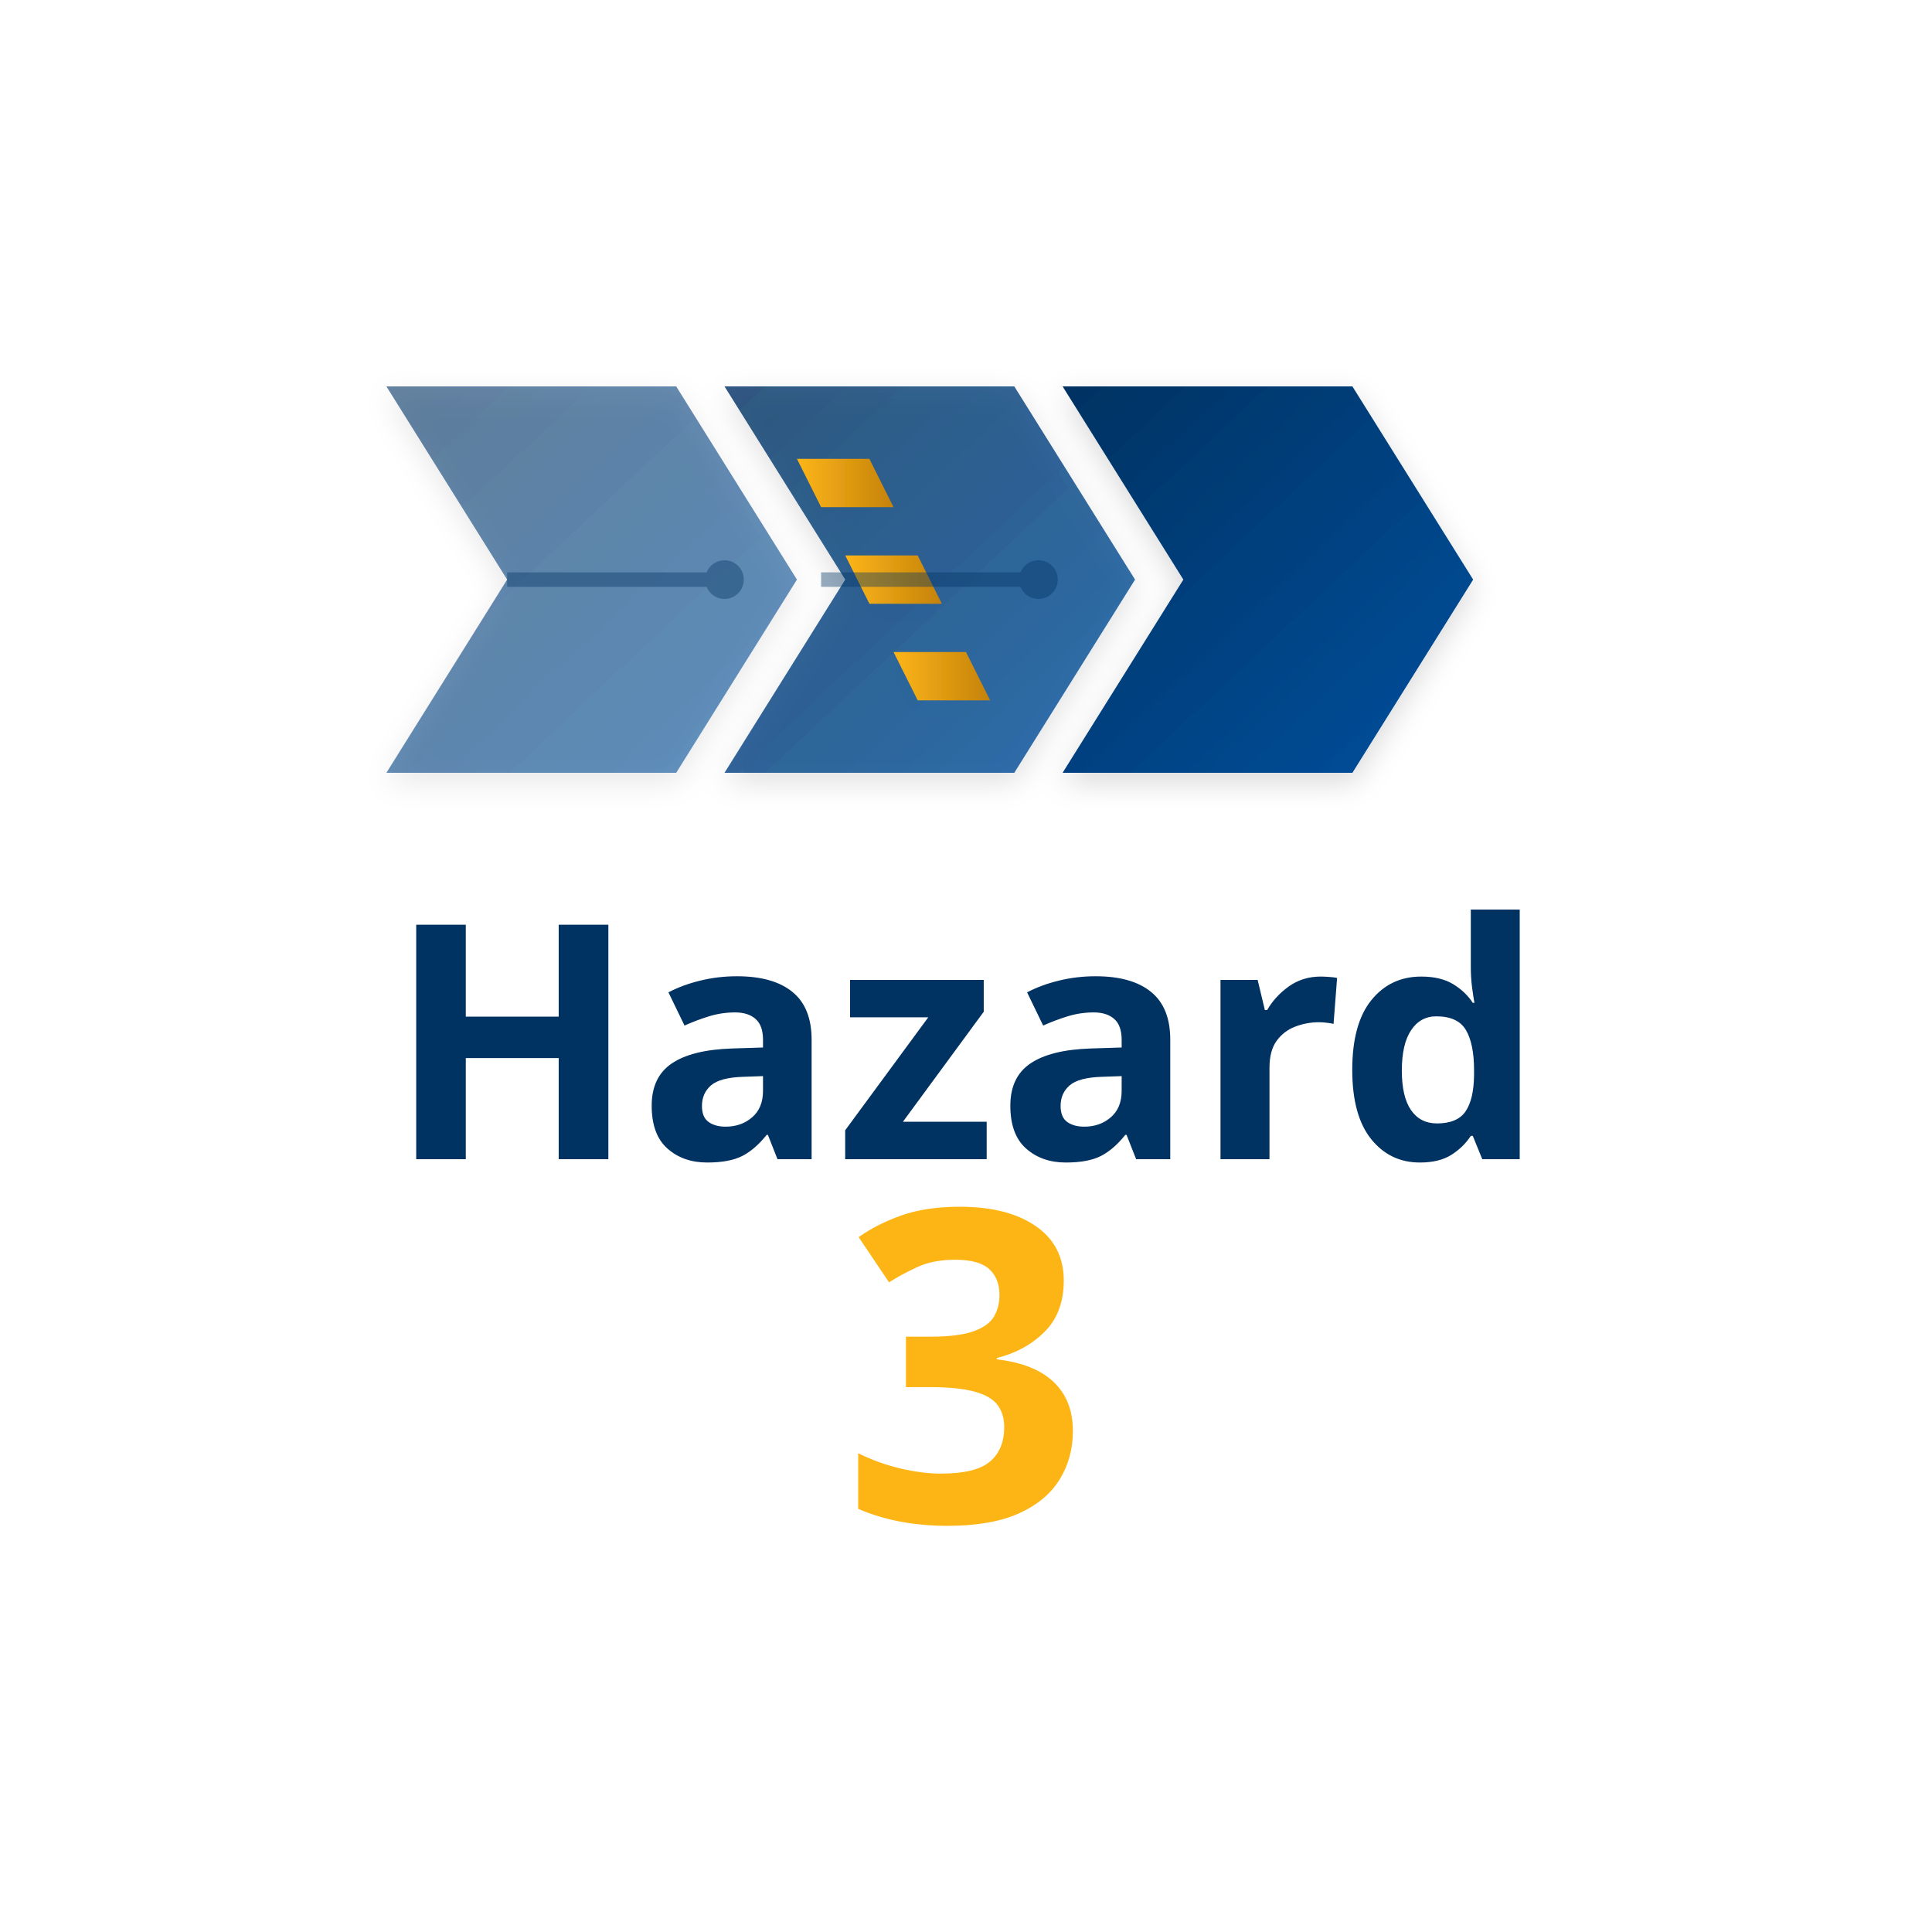
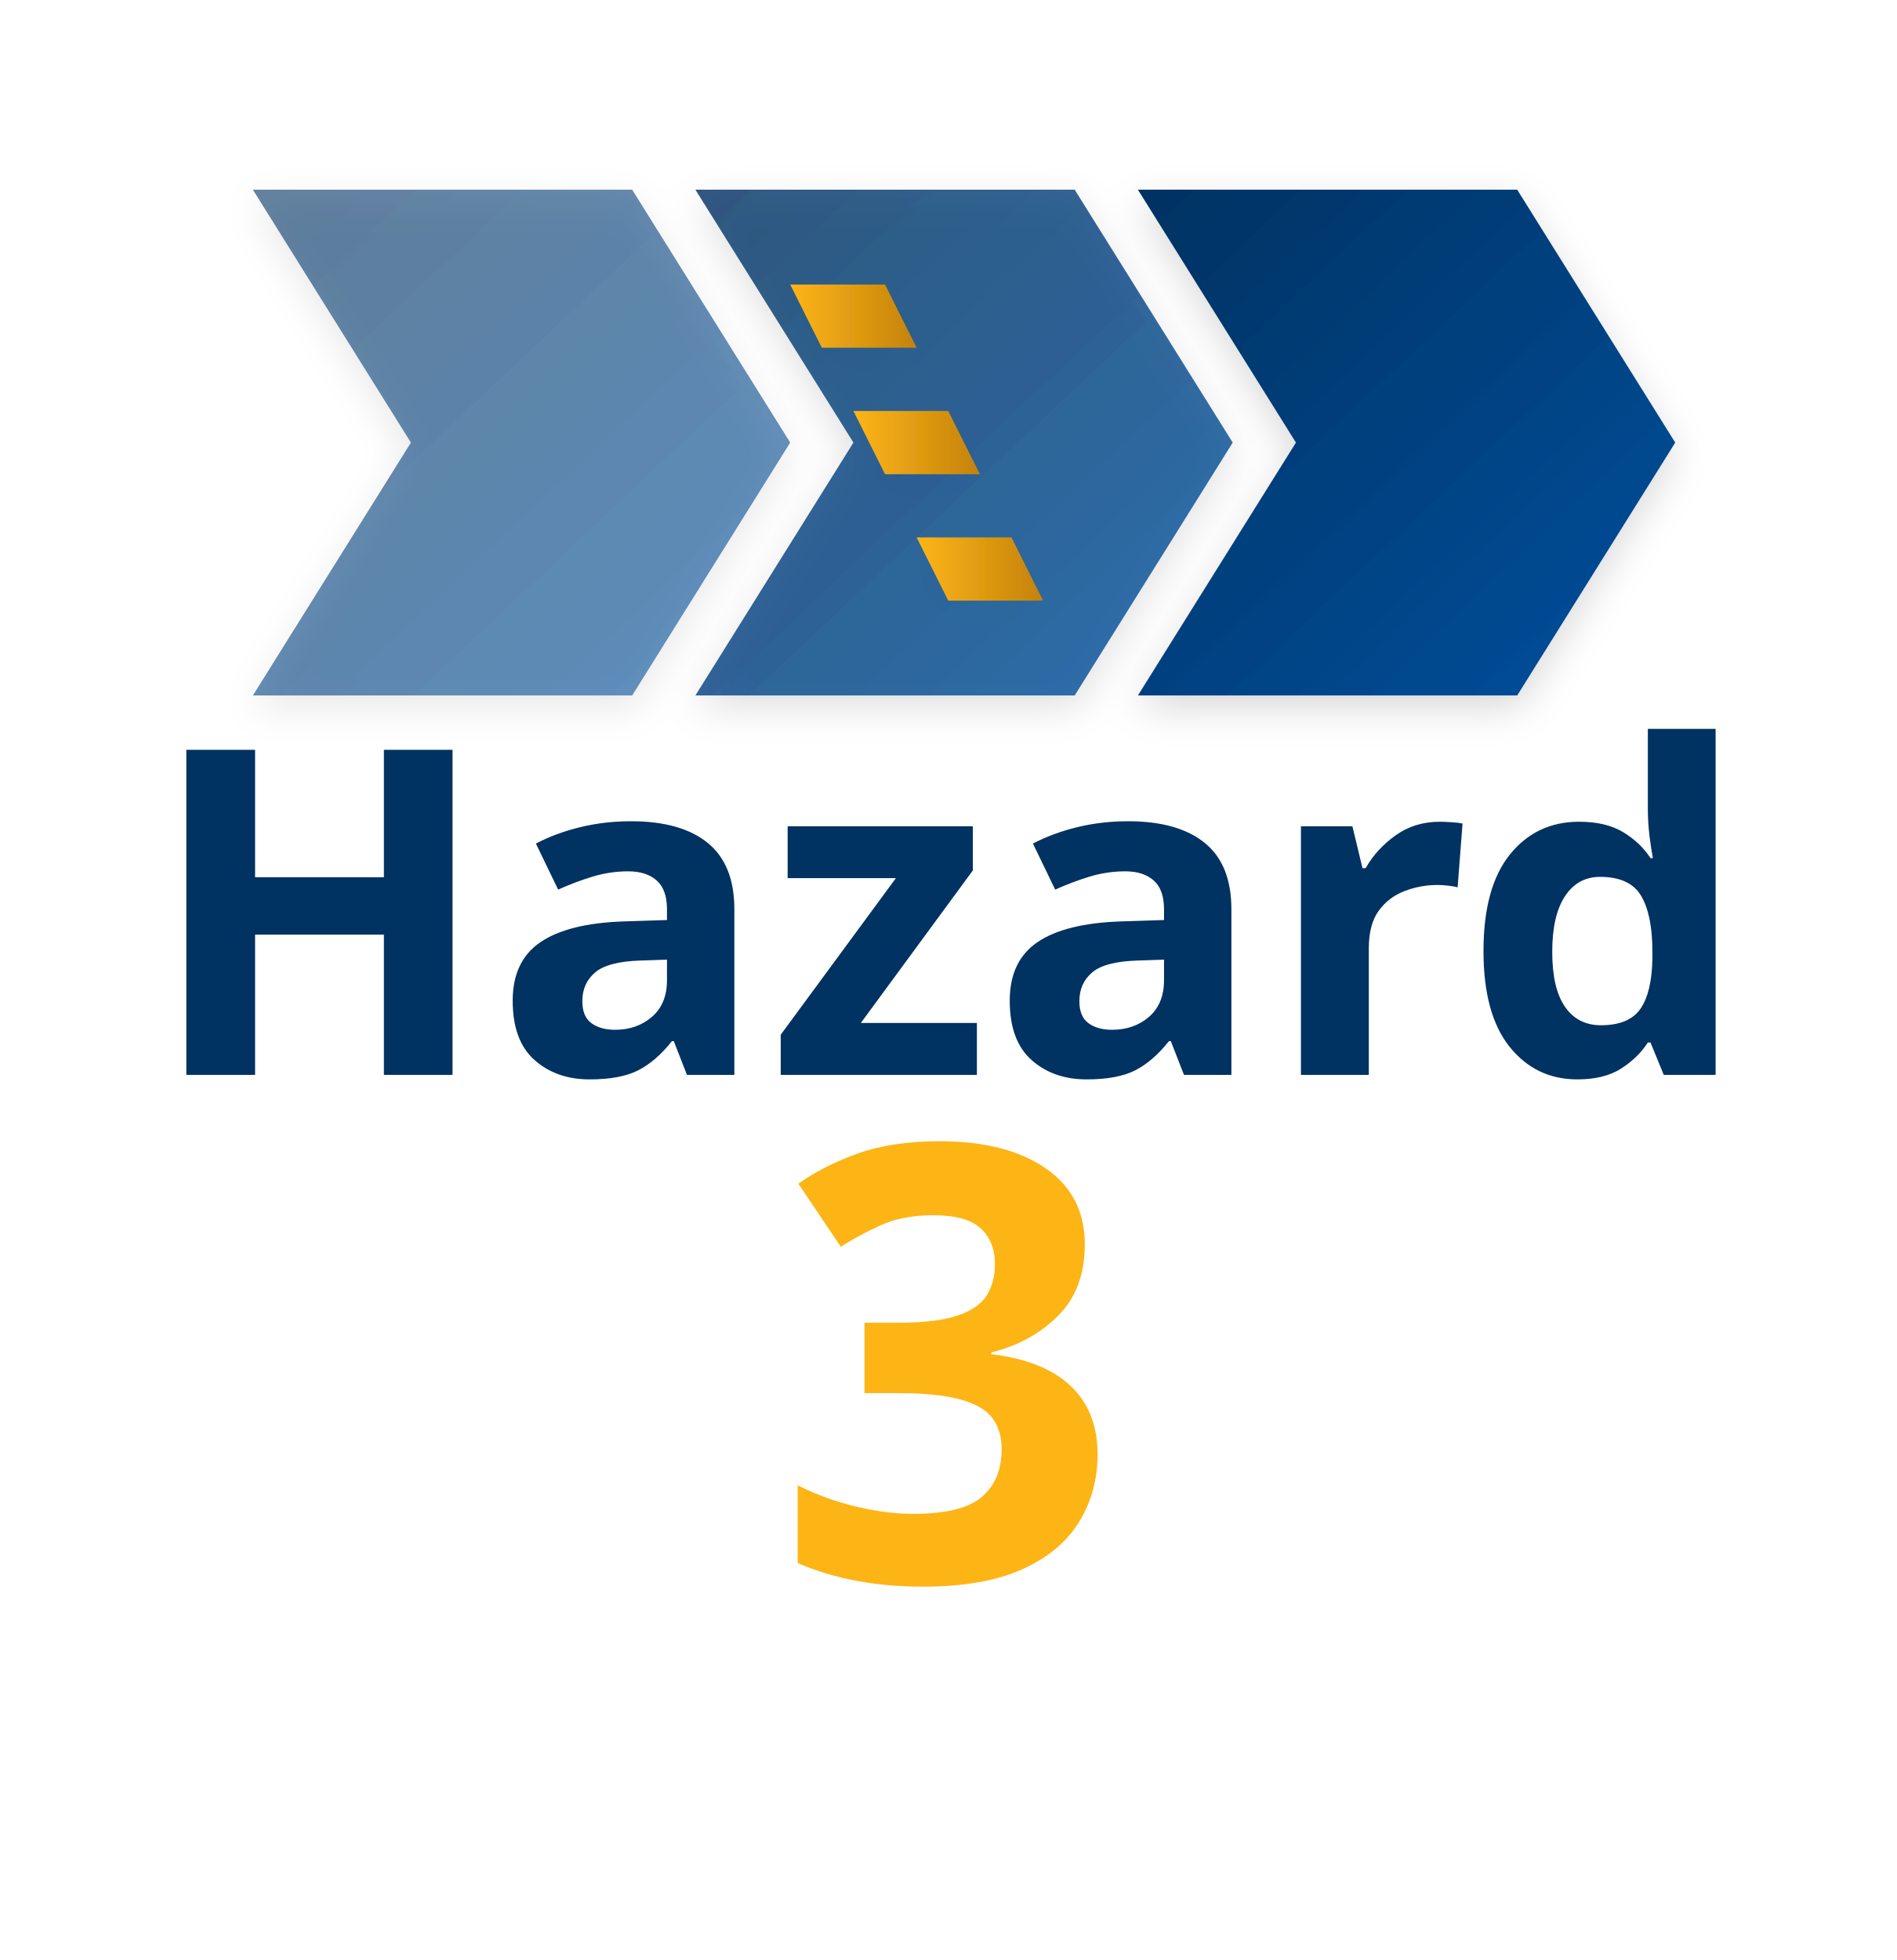
- <svg xmlns="http://www.w3.org/2000/svg" viewBox="0 0 400 400">
+ <svg xmlns="http://www.w3.org/2000/svg" viewBox="50 30 300 310">
  <defs>
    <linearGradient id="pipelineGradient" x1="0%" y1="0%" x2="100%" y2="100%">
      <stop offset="0%" style="stop-color:#003262;stop-opacity:1" />
      <stop offset="100%" style="stop-color:#00509E;stop-opacity:1" />
    </linearGradient>
    <linearGradient id="hazardGradient" x1="0%" y1="0%" x2="100%" y2="0%">
      <stop offset="0%" style="stop-color:#FDB515;stop-opacity:1" />
      <stop offset="100%" style="stop-color:#C4820E;stop-opacity:1" />
    </linearGradient>
    <filter id="shadow" x="-50%" y="-50%" width="200%" height="200%">
      <feDropShadow dx="0" dy="2" stdDeviation="3" flood-opacity="0.15" />
    </filter>
  </defs>
  <rect width="400" height="400" fill="#ffffff" />
-   <g id="pipeline-stages" transform="translate(200, 80)" filter="url(#shadow)">
-     <path d="M -120,0 L -60,0 L -35,40 L -60,80 L -120,80 L -95,40 Z" fill="url(#pipelineGradient)" opacity="0.6" />
-     <path d="M -50,0 L 10,0 L 35,40 L 10,80 L -50,80 L -25,40 Z" fill="url(#pipelineGradient)" opacity="0.8" />
-     <path d="M 20,0 L 80,0 L 105,40 L 80,80 L 20,80 L 45,40 Z" fill="url(#pipelineGradient)" opacity="1" />
+   <g id="pipeline-stages" transform="translate(220, 60)" filter="url(#shadow)">
+     <path d="M -130,0 L -70,0 L -45,40 L -70,80 L -130,80 L -105,40 Z" fill="url(#pipelineGradient)" opacity="0.6" />
+     <path d="M -60,0 L 0,0 L 25,40 L 0,80 L -60,80 L -35,40 Z" fill="url(#pipelineGradient)" opacity="0.8" />
+     <path d="M 10,0 L 70,0 L 95,40 L 70,80 L 10,80 L 35,40 Z" fill="url(#pipelineGradient)" opacity="1" />
    <g id="hazard-indicator">
-       <path d="M -35,15 L -20,15 L -15,25 L -30,25 Z" fill="url(#hazardGradient)" />
-       <path d="M -25,35 L -10,35 L -5,45 L -20,45 Z" fill="url(#hazardGradient)" />
-       <path d="M -15,55 L 0,55 L 5,65 L -10,65 Z" fill="url(#hazardGradient)" />
+       <path d="M -45,15 L -30,15 L -25,25 L -40,25 Z" fill="url(#hazardGradient)" />
+       <path d="M -35,35 L -20,35 L -15,45 L -30,45 Z" fill="url(#hazardGradient)" />
+       <path d="M -25,55 L -10,55 L -5,65 L -20,65 Z" fill="url(#hazardGradient)" />
    </g>
  </g>
-   <g opacity="0.4" stroke-width="3">
-     <line x1="105" y1="120" x2="150" y2="120" stroke="#003262" />
-     <line x1="170" y1="120" x2="215" y2="120" stroke="#003262" />
-     <circle cx="150" cy="120" r="4" fill="#003262" />
-     <circle cx="215" cy="120" r="4" fill="#003262" />
-   </g>
-   <g transform="translate(200, 240)">
-     <text x="0" y="0" font-family="sans-serif" font-size="68" font-weight="900" fill="#003262" text-anchor="middle">Hazard</text>
-     <text x="0" y="75" font-family="sans-serif" font-size="90" font-weight="900" fill="#FDB515" text-anchor="middle">3</text>
+   <g transform="translate(200, 200)">
+     <text x="0" y="0" font-family="'Arial Black', 'Arial Bold', sans-serif" font-size="72" font-weight="900" fill="#003262" text-anchor="middle">Hazard</text>
+     <text x="0" y="80" font-family="'Arial Black', 'Arial Bold', sans-serif" font-size="96" font-weight="900" fill="#FDB515" text-anchor="middle">3</text>
  </g>
</svg>
